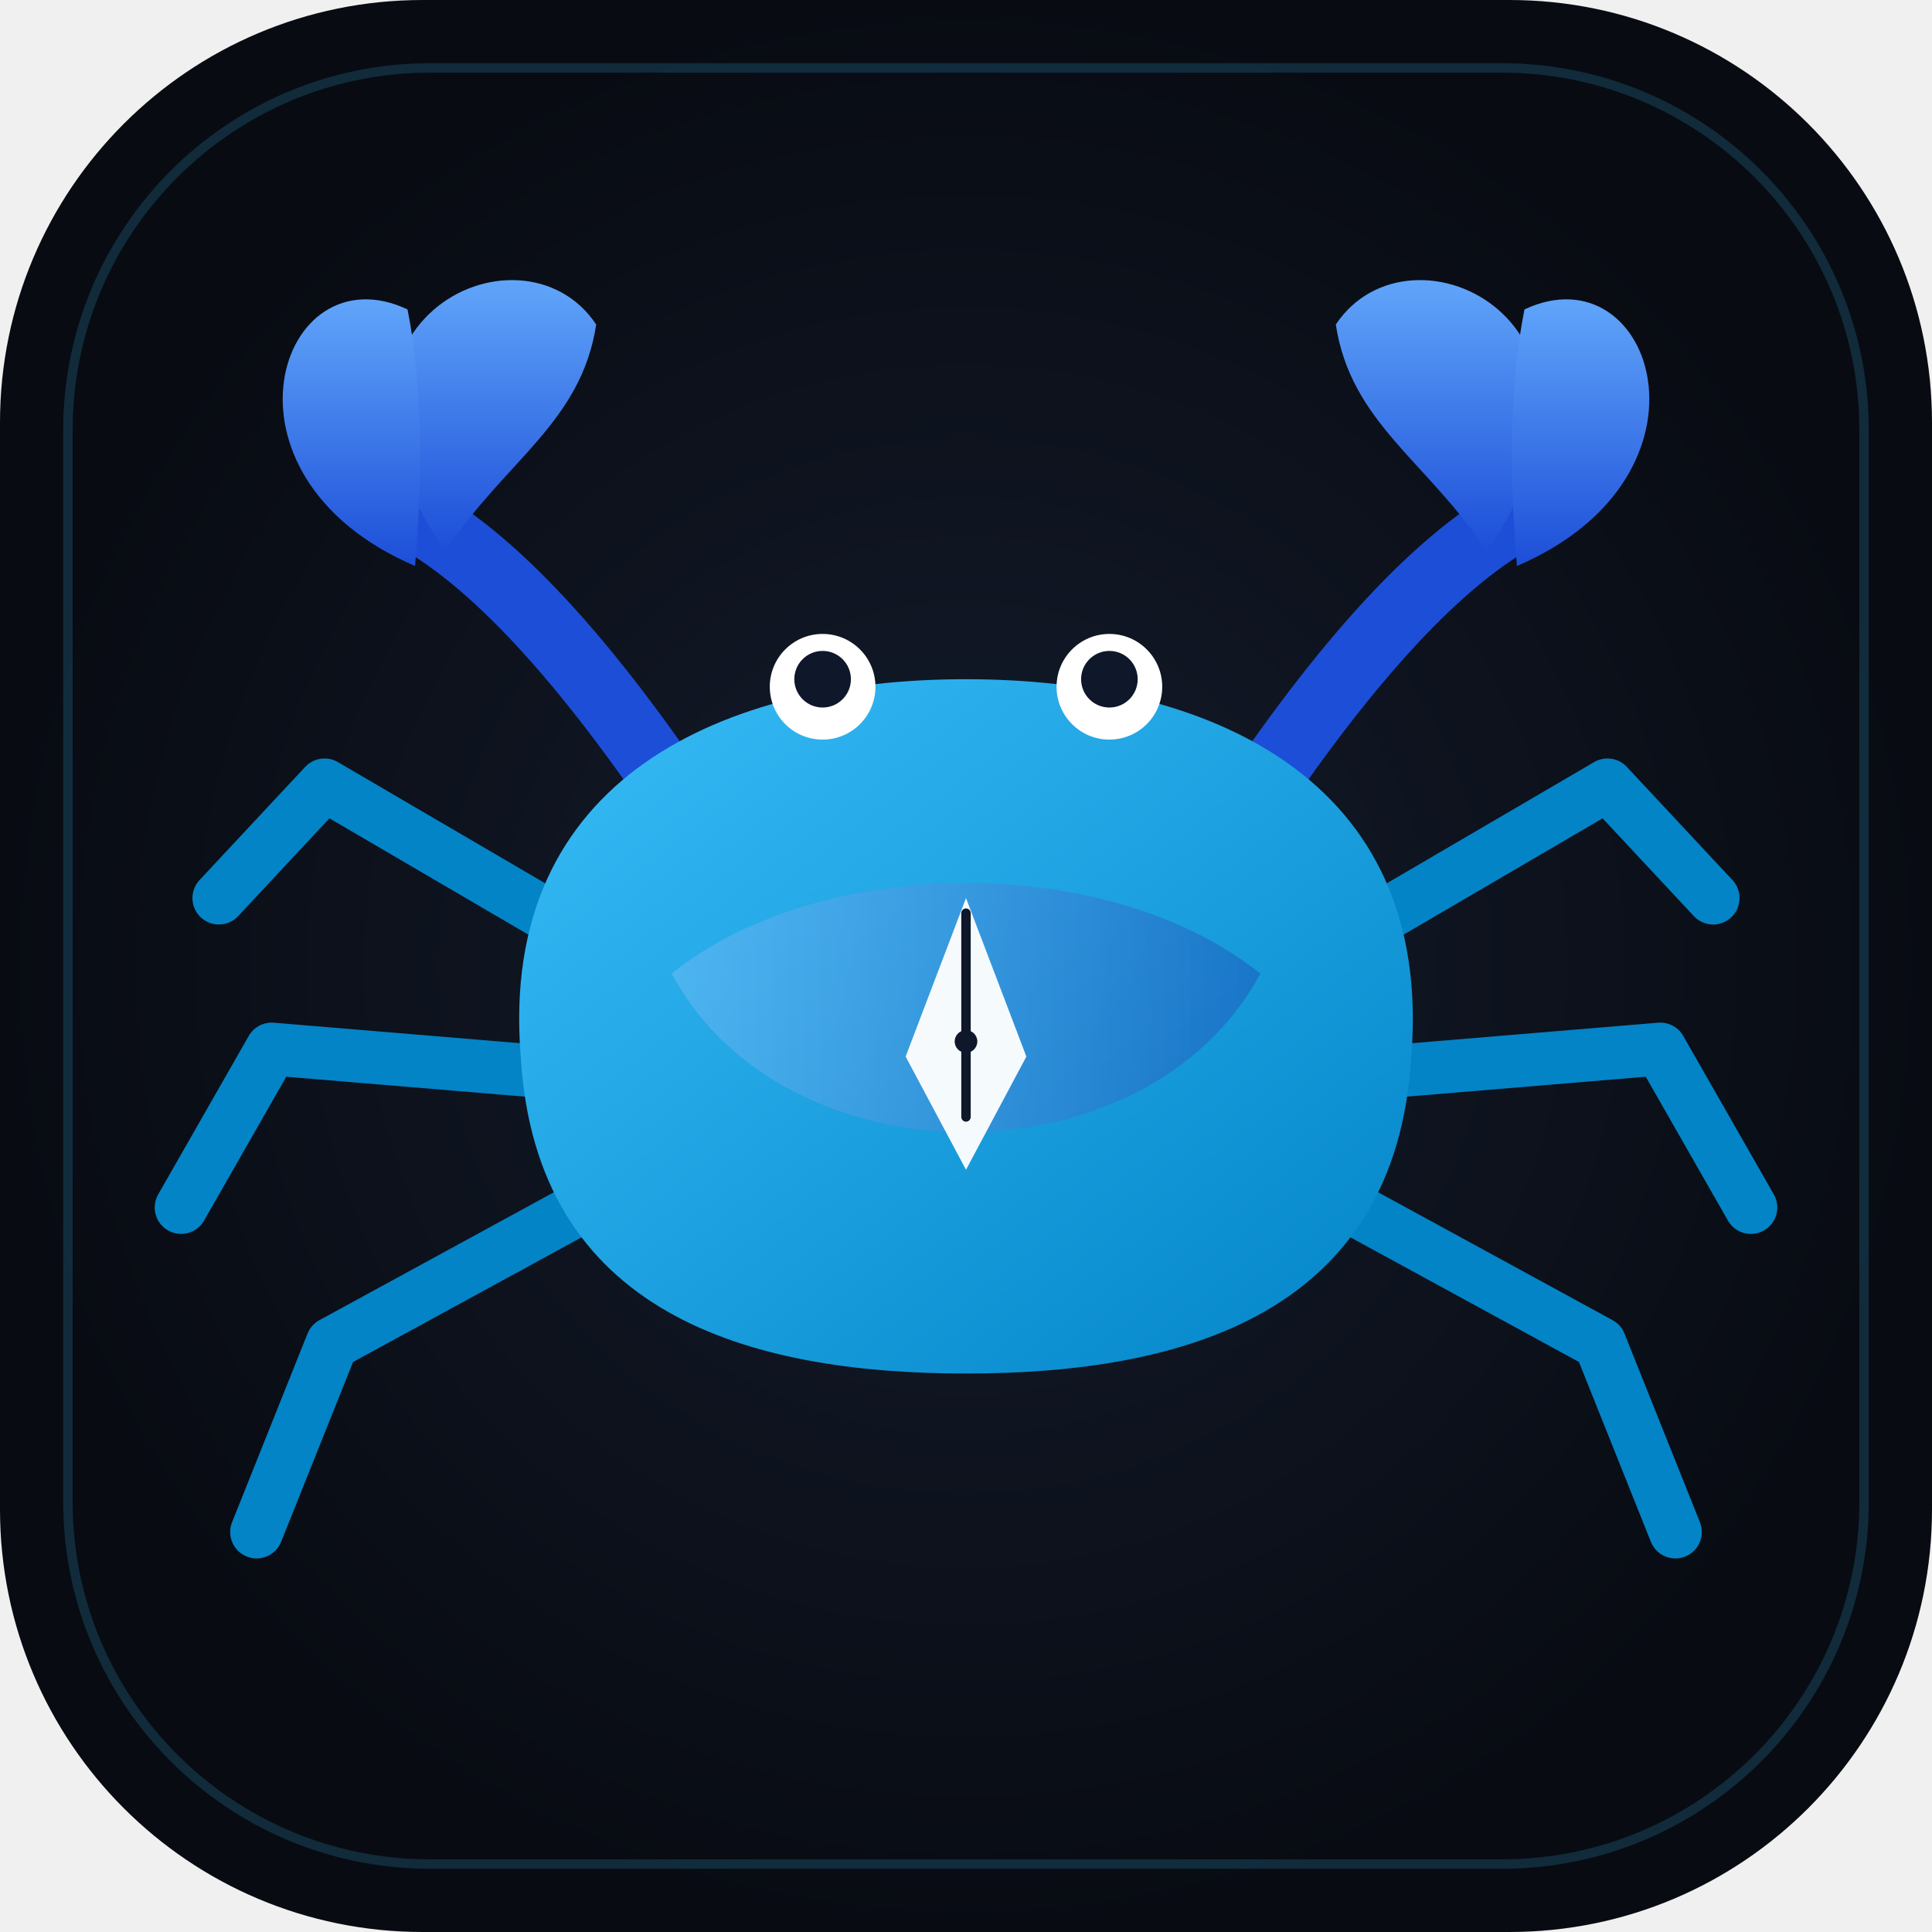
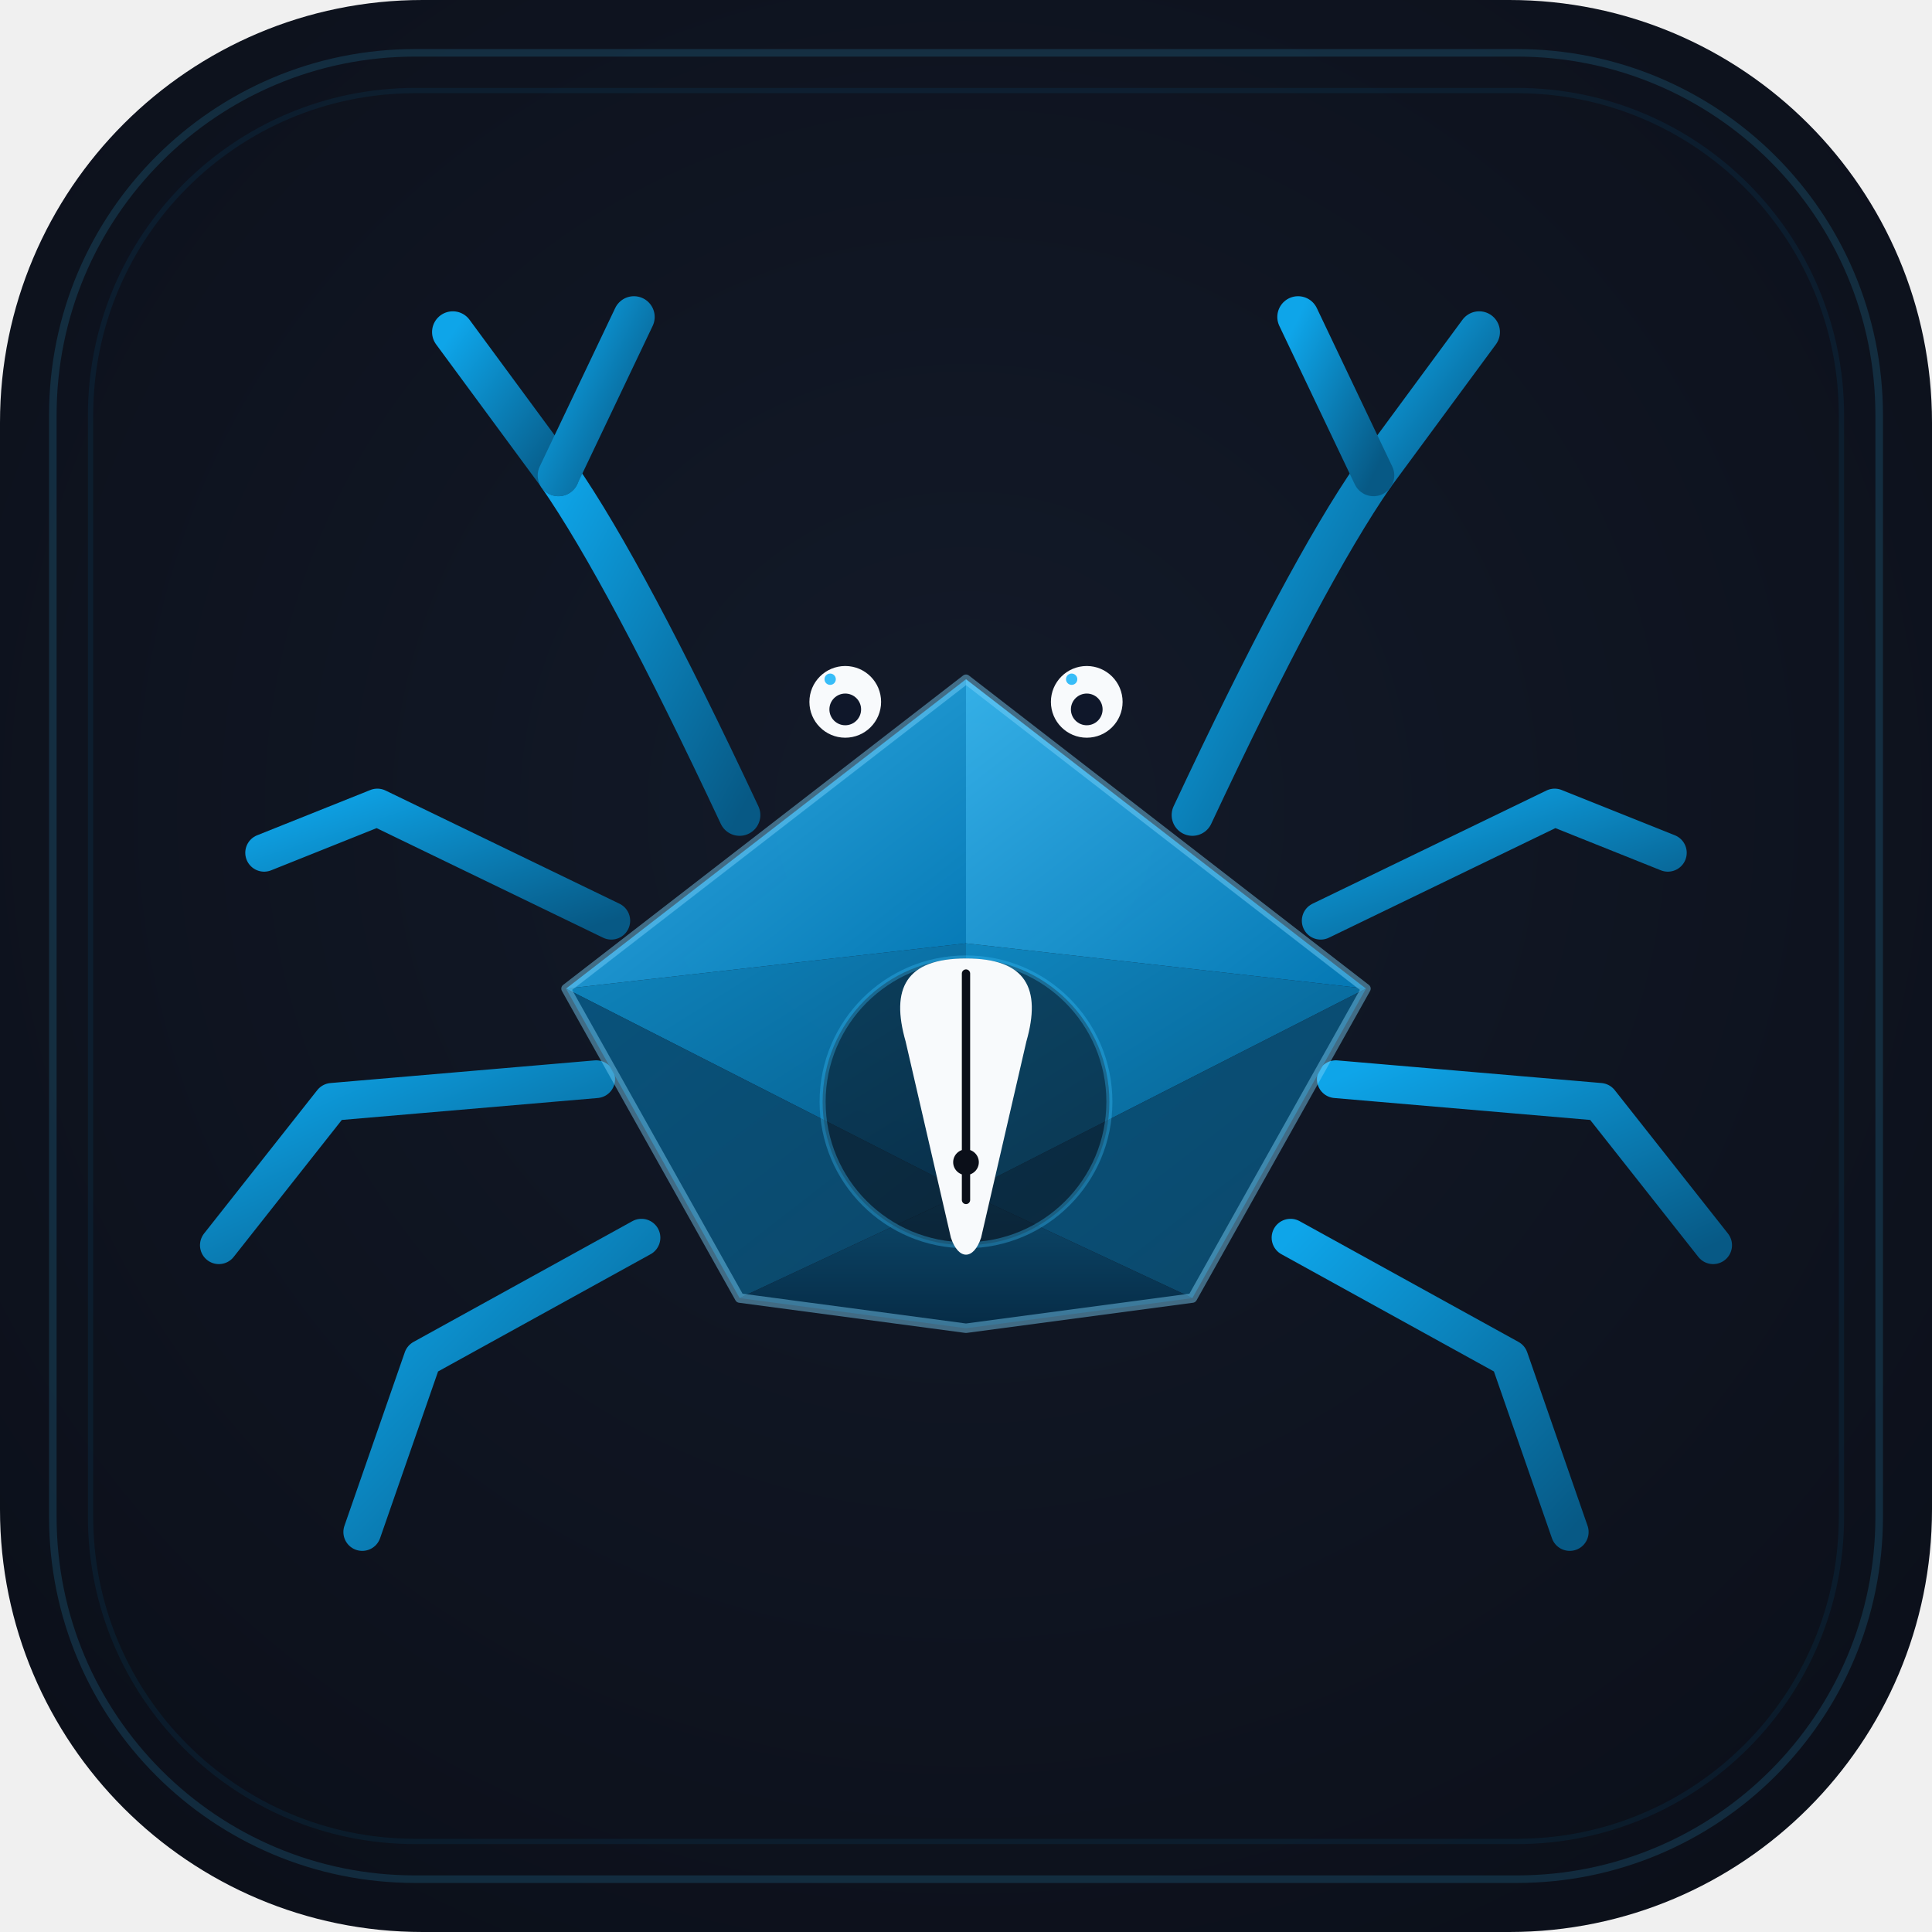
<svg xmlns="http://www.w3.org/2000/svg" viewBox="0 0 512 512" width="512" height="512">
  <defs>
-     <radialGradient id="bgGlow" cx="50%" cy="50%" r="50%">
-       <stop offset="0%" stop-color="#141c2c" stop-opacity="1" />
-       <stop offset="100%" stop-color="#080b12" stop-opacity="1" />
+     <radialGradient id="obsidianGlow" cx="50%" cy="42%" r="72%">
+       <stop offset="0%" stop-color="#131a29" />
+       <stop offset="100%" stop-color="#0b0f19" />
    </radialGradient>
-     <linearGradient id="crabGrad" x1="0%" y1="0%" x2="100%" y2="100%">
+     <linearGradient id="facetTop" x1="0%" y1="0%" x2="100%" y2="100%">
+       <stop offset="0%" stop-color="#38bdf8" stop-opacity="0.92" />
+       <stop offset="100%" stop-color="#0284c7" stop-opacity="0.88" />
+     </linearGradient>
+     <linearGradient id="facetMid" x1="0%" y1="0%" x2="100%" y2="100%">
+       <stop offset="0%" stop-color="#0ea5e9" stop-opacity="0.78" />
+       <stop offset="100%" stop-color="#0369a1" stop-opacity="0.82" />
+     </linearGradient>
+     <linearGradient id="facetDeep" x1="0%" y1="0%" x2="100%" y2="100%">
+       <stop offset="0%" stop-color="#075985" stop-opacity="0.9" />
+       <stop offset="100%" stop-color="#0c4a6e" stop-opacity="0.94" />
+     </linearGradient>
+     <linearGradient id="facetPlate" x1="0%" y1="0%" x2="0%" y2="100%">
+       <stop offset="0%" stop-color="#0c4a6e" />
+       <stop offset="100%" stop-color="#062b45" />
+     </linearGradient>
+     <linearGradient id="limb" x1="0%" y1="0%" x2="100%" y2="100%">
+       <stop offset="0%" stop-color="#0ea5e9" />
+       <stop offset="100%" stop-color="#075985" />
+     </linearGradient>
+     <linearGradient id="claw" x1="0%" y1="0%" x2="0%" y2="100%">
      <stop offset="0%" stop-color="#38bdf8" />
      <stop offset="100%" stop-color="#0284c7" />
    </linearGradient>
-     <linearGradient id="clawGrad" x1="0%" y1="0%" x2="0%" y2="100%">
-       <stop offset="0%" stop-color="#60a5fa" />
-       <stop offset="100%" stop-color="#1d4ed8" />
-     </linearGradient>
-     <linearGradient id="facetGrad" x1="0%" y1="0%" x2="100%" y2="0%">
-       <stop offset="0%" stop-color="#93c5fd" stop-opacity="0.35" />
-       <stop offset="100%" stop-color="#1e40af" stop-opacity="0.4" />
-     </linearGradient>
  </defs>
-   <rect width="512" height="512" rx="112" fill="url(#bgGlow)" />
-   <rect x="18" y="18" width="476" height="476" rx="96" fill="none" stroke="rgba(56,189,248,0.18)" stroke-width="2.5" />
-   <g transform="translate(256, 268)">
-     <path d="M-105 -22 L-170 -60 L-198 -30" fill="none" stroke="#0284c7" stroke-width="14" stroke-linecap="round" stroke-linejoin="round" />
-     <path d="M-112 16 L-184 10 L-208 52" fill="none" stroke="#0284c7" stroke-width="14" stroke-linecap="round" stroke-linejoin="round" />
-     <path d="M-102 52 L-168 88 L-188 138" fill="none" stroke="#0284c7" stroke-width="14" stroke-linecap="round" stroke-linejoin="round" />
-     <path d="M105 -22 L170 -60 L198 -30" fill="none" stroke="#0284c7" stroke-width="14" stroke-linecap="round" stroke-linejoin="round" />
-     <path d="M112 16 L184 10 L208 52" fill="none" stroke="#0284c7" stroke-width="14" stroke-linecap="round" stroke-linejoin="round" />
-     <path d="M102 52 L168 88 L188 138" fill="none" stroke="#0284c7" stroke-width="14" stroke-linecap="round" stroke-linejoin="round" />
-     <path d="M-72 -50 Q-115 -115 -148 -132" fill="none" stroke="#1d4ed8" stroke-width="18" stroke-linecap="round" />
-     <path d="M-138 -122 C-180 -182 -118 -212 -98 -182 C-102 -156 -122 -146 -138 -122 Z" fill="url(#clawGrad)" />
-     <path d="M-146 -118 C-202 -142 -182 -202 -148 -186 C-144 -166 -144 -142 -146 -118 Z" fill="url(#clawGrad)" />
-     <path d="M72 -50 Q115 -115 148 -132" fill="none" stroke="#1d4ed8" stroke-width="18" stroke-linecap="round" />
-     <path d="M138 -122 C180 -182 118 -212 98 -182 C102 -156 122 -146 138 -122 Z" fill="url(#clawGrad)" />
-     <path d="M146 -118 C202 -142 182 -202 148 -186 C144 -166 144 -142 146 -118 Z" fill="url(#clawGrad)" />
-     <path d="M-118 12 C-124 -62 -64 -88 0 -88 C64 -88 124 -62 118 12 C114 80 58 96 0 96 C-58 96 -114 80 -118 12 Z" fill="url(#crabGrad)" />
-     <path d="M-78 -10 C-38 -42 38 -42 78 -10 C48 46 -48 46 -78 -10 Z" fill="url(#facetGrad)" />
-     <circle cx="-38" cy="-86" r="14" fill="#ffffff" />
-     <circle cx="-38" cy="-88" r="7.5" fill="#0f172a" />
-     <circle cx="38" cy="-86" r="14" fill="#ffffff" />
-     <circle cx="38" cy="-88" r="7.5" fill="#0f172a" />
-     <path d="M0 -30 L16 12 L0 42 L-16 12 Z" fill="#ffffff" opacity="0.95" />
-     <line x1="0" y1="-26" x2="0" y2="28" stroke="#0f172a" stroke-width="2.5" stroke-linecap="round" />
-     <circle cx="0" cy="8" r="3" fill="#0f172a" />
+   <rect width="512" height="512" rx="112" fill="url(#obsidianGlow)" />
+   <rect x="14" y="14" width="484" height="484" rx="96" fill="none" stroke="#38bdf8" stroke-opacity="0.16" stroke-width="2" />
+   <rect x="24" y="24" width="464" height="464" rx="86" fill="none" stroke="#0284c7" stroke-opacity="0.10" stroke-width="1.4" />
+   <g fill="none" stroke="url(#limb)" stroke-width="10" stroke-linecap="round" stroke-linejoin="round">
+     <path d="M162 244 L100 214 L70 226" />
+     <path d="M158 286 L88 292 L58 330" />
+     <path d="M170 328 L112 360 L96 406" />
+     <path d="M350 244 L412 214 L442 226" />
+     <path d="M354 286 L424 292 L454 330" />
+     <path d="M342 328 L400 360 L416 406" />
+   </g>
+   <g fill="none" stroke="url(#limb)" stroke-width="11" stroke-linecap="round" stroke-linejoin="round">
+     <path d="M196 216 Q166 152 148 126" />
+     <path d="M148 126 L120 88" />
+     <path d="M148 126 L168 84" />
+     <path d="M316 216 Q346 152 364 126" />
+     <path d="M364 126 L392 88" />
+     <path d="M364 126 L344 84" />
+   </g>
+   <g>
+     <polygon points="256,180 150,262 256,250" fill="url(#facetTop)" />
+     <polygon points="256,180 362,262 256,250" fill="url(#facetTop)" />
+     <polygon points="150,262 256,250 256,316" fill="url(#facetMid)" />
+     <polygon points="362,262 256,250 256,316" fill="url(#facetMid)" />
+     <polygon points="150,262 196,344 256,316" fill="url(#facetDeep)" />
+     <polygon points="362,262 316,344 256,316" fill="url(#facetDeep)" />
+     <polygon points="196,344 256,316 316,344 256,352" fill="url(#facetPlate)" />
+     <path d="M256 180 L150 262 L196 344 L256 352 L316 344 L362 262 Z" fill="none" stroke="#7dd3fc" stroke-opacity="0.45" stroke-width="2.5" stroke-linejoin="round" />
+   </g>
+   <circle cx="224" cy="186" r="9.5" fill="#f8fafc" />
+   <circle cx="224" cy="188" r="4.2" fill="#0f172a" />
+   <circle cx="220" cy="180" r="1.5" fill="#38bdf8" />
+   <circle cx="288" cy="186" r="9.5" fill="#f8fafc" />
+   <circle cx="288" cy="188" r="4.2" fill="#0f172a" />
+   <circle cx="284" cy="180" r="1.5" fill="#38bdf8" />
+   <g>
+     <circle cx="256" cy="292" r="38" fill="#0b0f19" fill-opacity="0.55" stroke="#38bdf8" stroke-opacity="0.35" stroke-width="1.6" />
+     <path d="M256 254 C 272 254 276 262 272 276 L 260 328 C 258 334 254 334 252 328 L 240 276 C 236 262 240 254 256 254 Z" fill="#f8fafc" />
+     <line x1="256" y1="258" x2="256" y2="318" stroke="#0b0f19" stroke-width="2.2" stroke-linecap="round" />
+     <circle cx="256" cy="308" r="3.4" fill="#0b0f19" />
  </g>
</svg>
